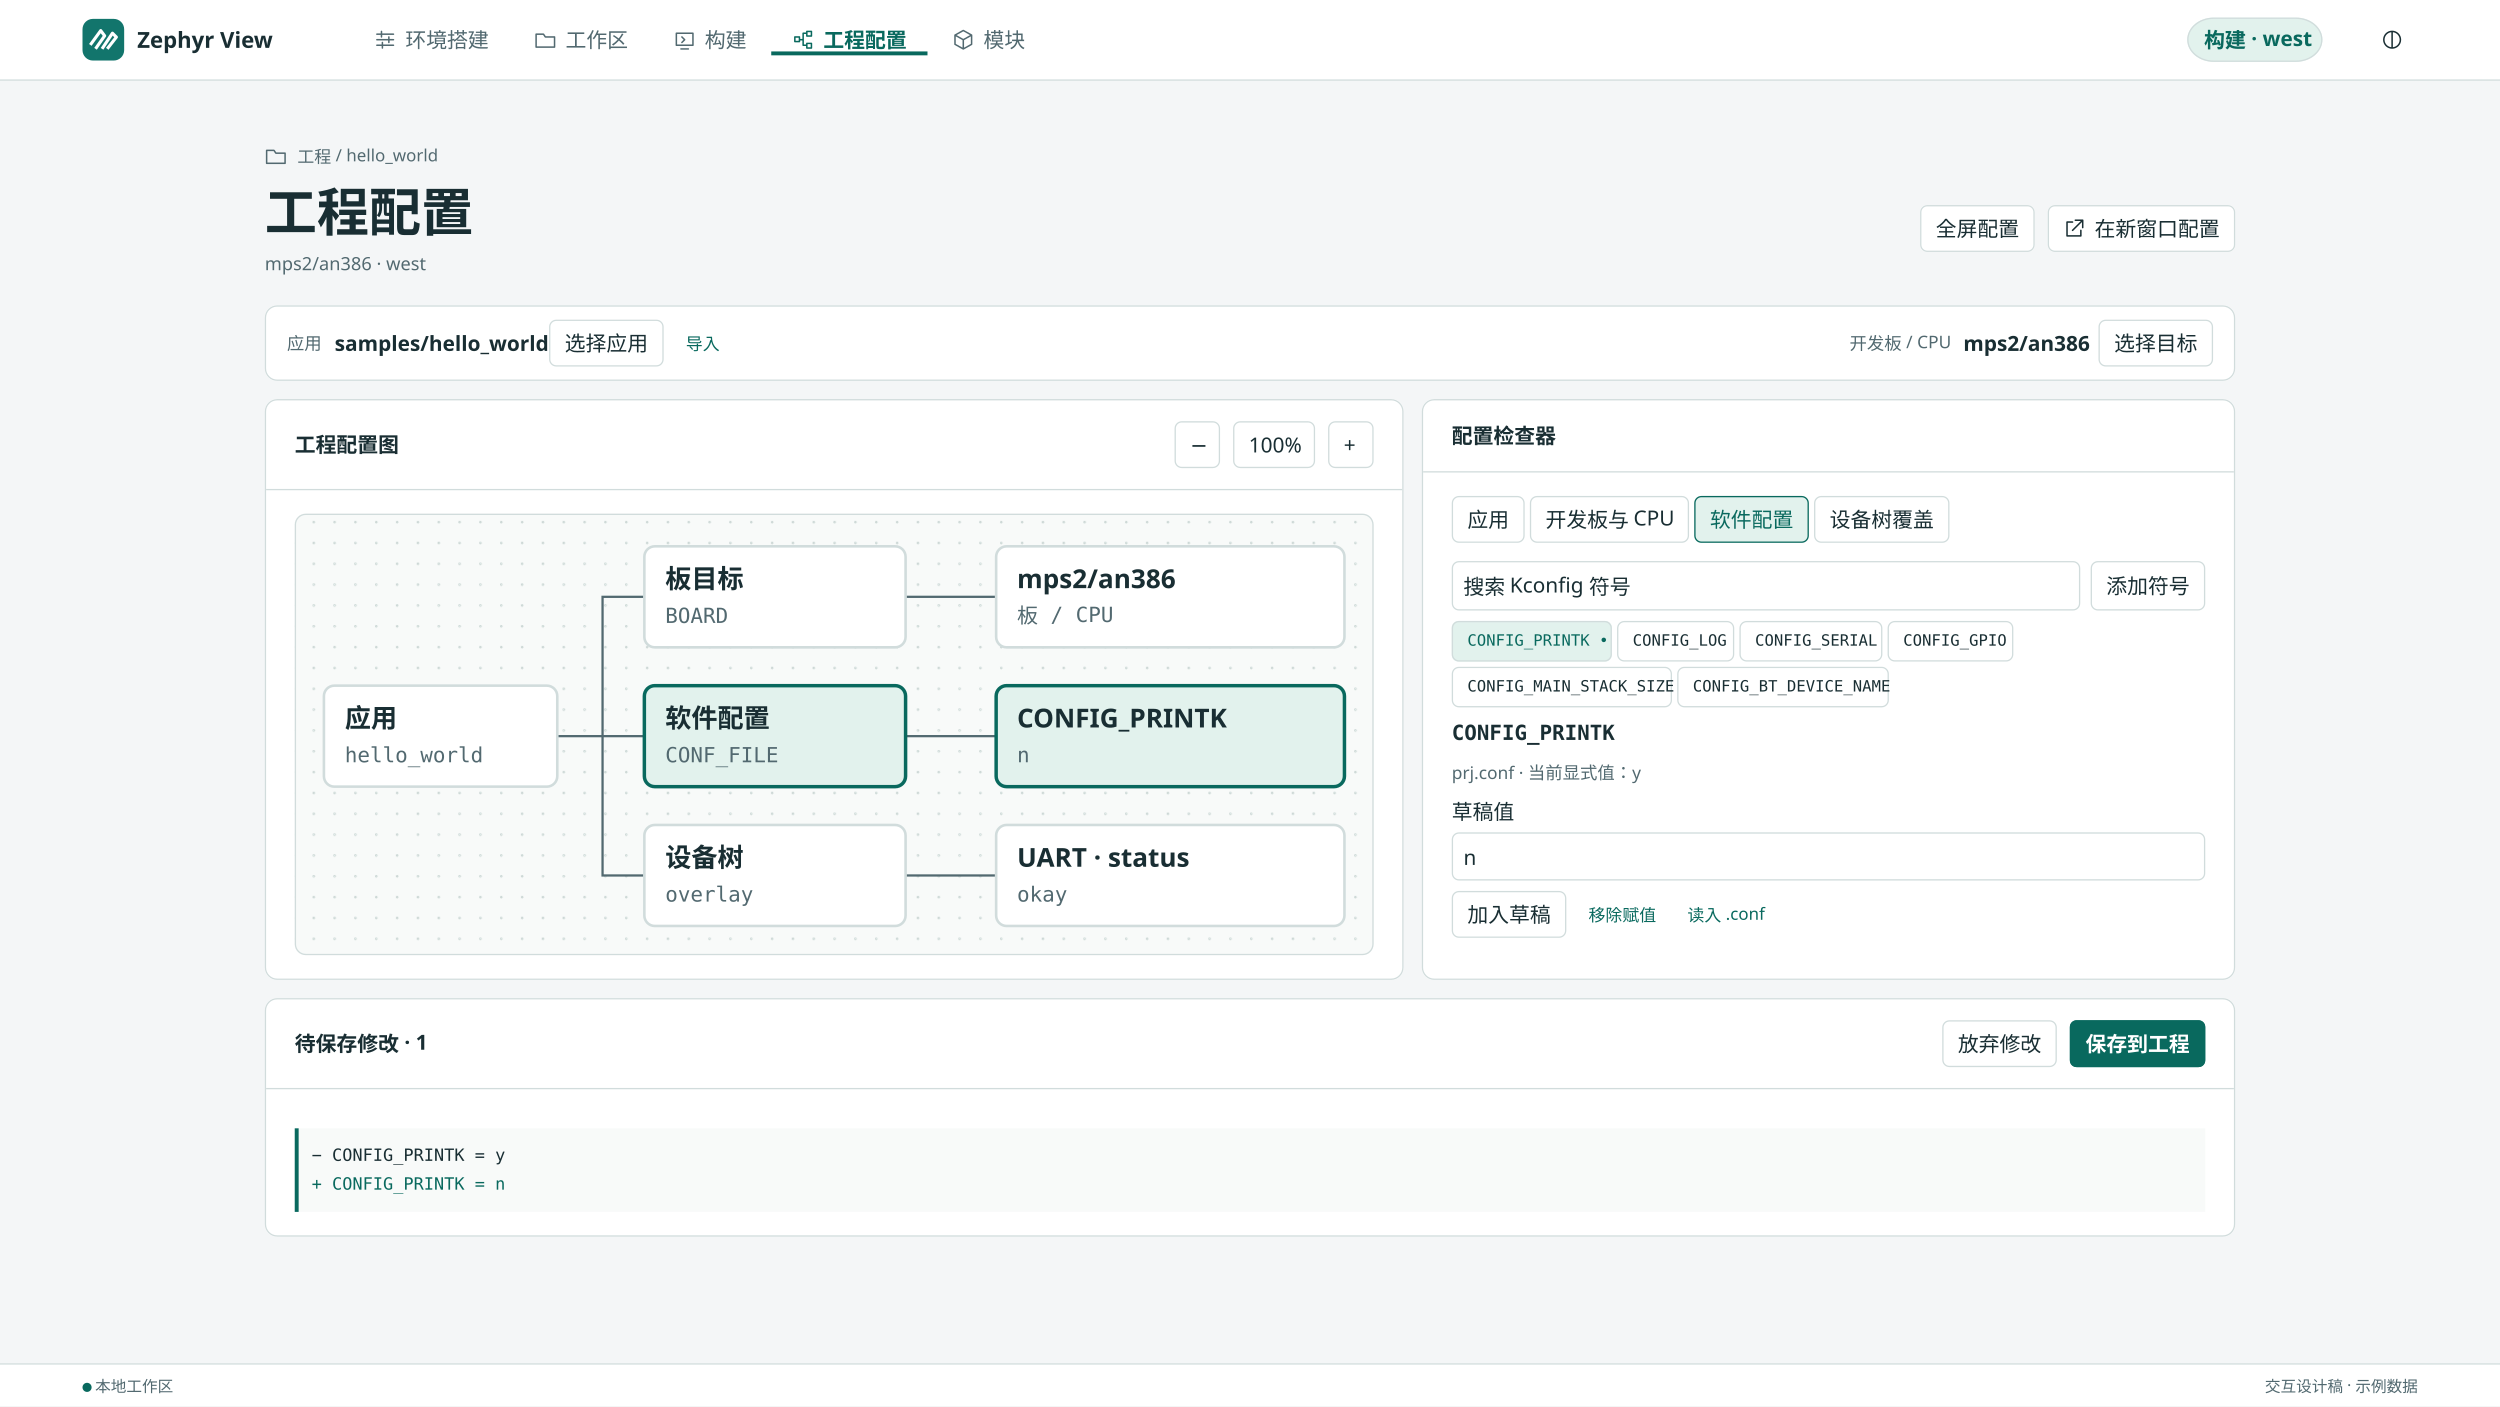
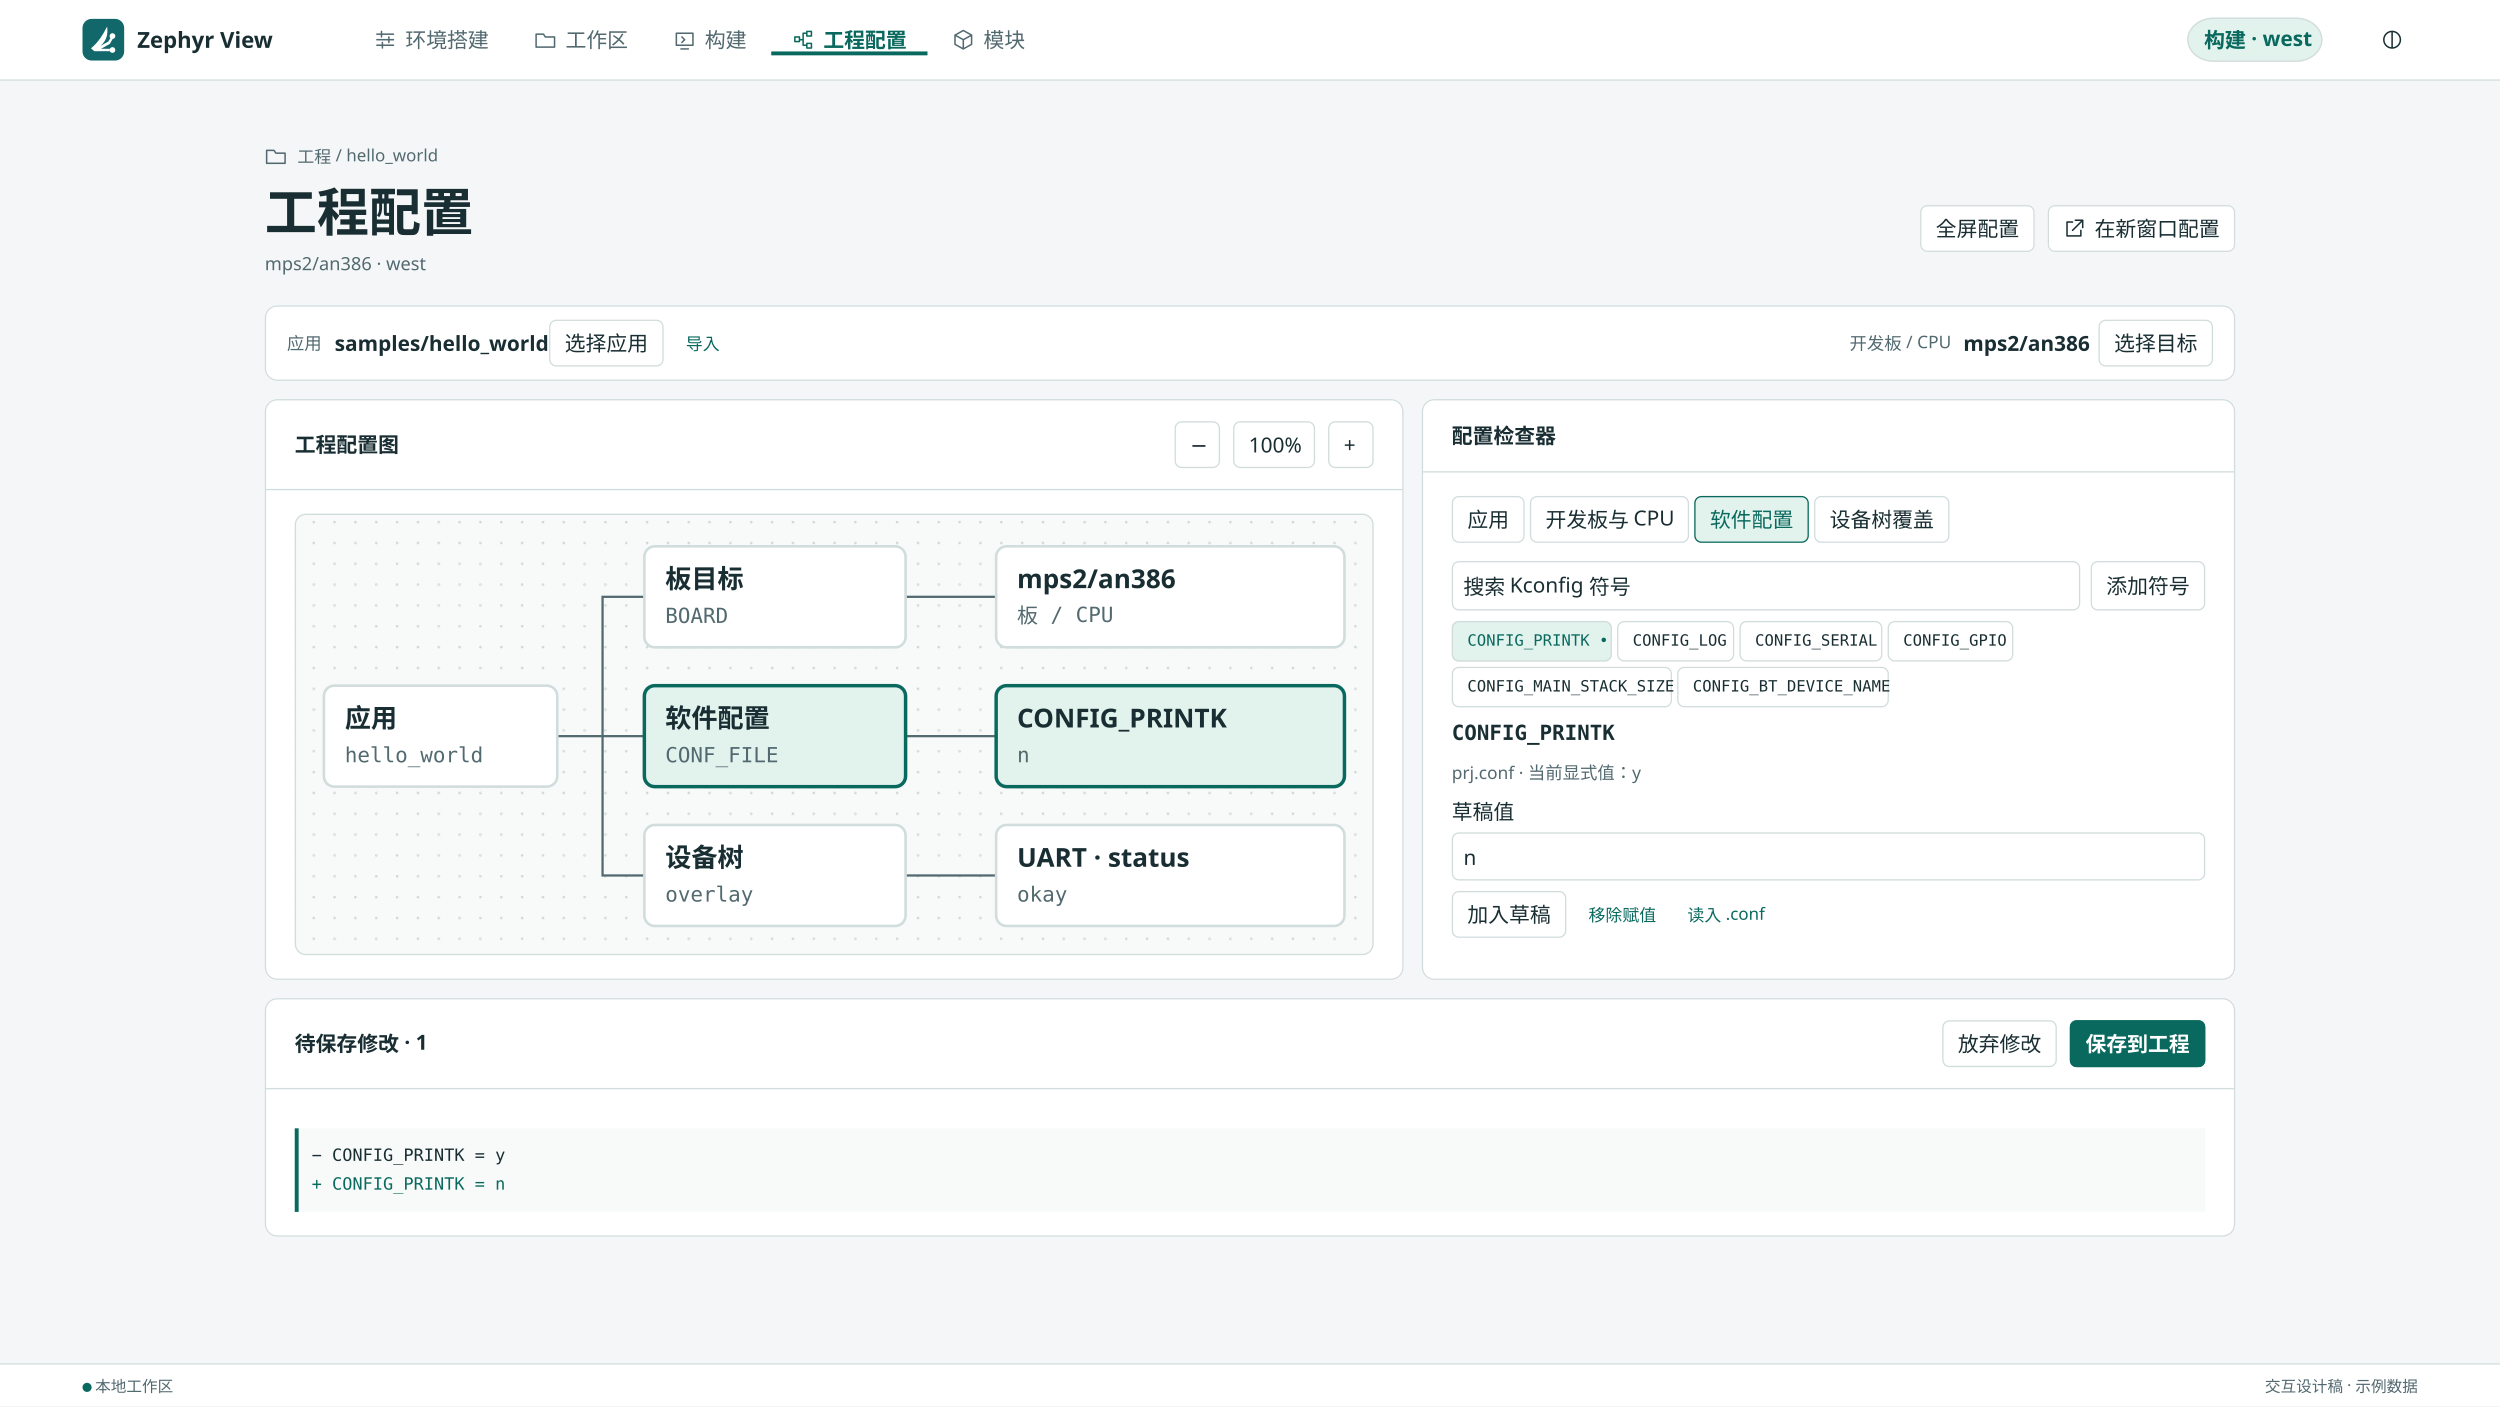
<svg xmlns="http://www.w3.org/2000/svg" width="1920" height="1080" viewBox="0 0 1920 1080">
  <defs>
    <pattern id="grid" width="16" height="16" patternUnits="userSpaceOnUse">
      <circle cx="1" cy="1" r="1" fill="#cdd8d6" />
    </pattern>
  </defs>
  <rect x="0" y="0" width="1920" height="1080" rx="0" fill="rgb(244, 246, 247)" />
  <rect x="0" y="0" width="1920" height="62" rx="0" fill="rgb(255, 255, 255)" />
  <rect x="0" y="61" width="1920" height="1" rx="0" fill="rgb(209, 220, 220)" />
  <svg width="32" height="32" viewBox="0 0 32 32" aria-hidden="true" fill="rgb(0, 0, 0)" stroke="none" stroke-width="1px" stroke-linecap="butt" stroke-linejoin="miter" font-size="17px" font-family="&quot;Segoe UI&quot;, &quot;Microsoft YaHei UI&quot;, sans-serif" font-weight="400" x="63.36" y="14.5">
-     <rect width="32" height="32" rx="8" fill="rgb(18, 117, 108)" stroke="none" stroke-width="1px" stroke-linecap="butt" stroke-linejoin="miter" font-size="17px" font-family="&quot;Segoe UI&quot;, &quot;Microsoft YaHei UI&quot;, sans-serif" font-weight="400" />
-     <path d="m6 20 8-11 3 4-7 10m5 0 8-12 3 3-7 9" fill="none" stroke="rgb(255, 255, 255)" stroke-width="2.4px" stroke-linejoin="round" stroke-linecap="butt" font-size="17px" font-family="&quot;Segoe UI&quot;, &quot;Microsoft YaHei UI&quot;, sans-serif" font-weight="400" />
+     <rect width="32" height="32" rx="7" fill="#11676a" />
+     <g fill="white" transform="translate(4 4)">
+       <path d="M2.5 18.6C8.3 14 11.9 7.7 14.9 1.9c.9 6.6-.8 11.2-5.1 14.8l5.9-3.2 2.3-3.6 1.4 1.1-2.4 4.2-6.8 3.8H17v1.8H5z" />
+       <circle cx="19" cy="9.2" r="2.2" />
+       <circle cx="19" cy="19.9" r="2.2" />
+     </g>
  </svg>
  <text x="105.36" y="36.75" fill="rgb(25, 46, 51)" font-family="&quot;Segoe UI&quot;, &quot;Microsoft YaHei UI&quot;, sans-serif" font-size="17" font-weight="700" xml:space="preserve">Zephyr View</text>
  <svg class="ico" viewBox="0 0 24 24" aria-hidden="true" fill="none" stroke="rgb(82, 105, 112)" stroke-width="1.65px" stroke-linecap="round" stroke-linejoin="round" font-size="16px" font-family="&quot;Segoe UI&quot;, &quot;Microsoft YaHei UI&quot;, sans-serif" font-weight="400" x="287.31" y="22" width="17" height="17">
    <path d="M3 6h18 M3 12h18 M3 18h18 M8 3v6 M16 9v6 M9 15v6" fill="none" stroke="rgb(82, 105, 112)" stroke-width="1.65px" stroke-linecap="round" stroke-linejoin="round" font-size="16px" font-family="&quot;Segoe UI&quot;, &quot;Microsoft YaHei UI&quot;, sans-serif" font-weight="400" />
  </svg>
  <text x="311.31" y="36.5" fill="rgb(82, 105, 112)" font-family="&quot;Segoe UI&quot;, &quot;Microsoft YaHei UI&quot;, sans-serif" font-size="16" font-weight="400" xml:space="preserve">环境搭建</text>
  <svg class="ico" viewBox="0 0 24 24" aria-hidden="true" fill="none" stroke="rgb(82, 105, 112)" stroke-width="1.65px" stroke-linecap="round" stroke-linejoin="round" font-size="16px" font-family="&quot;Segoe UI&quot;, &quot;Microsoft YaHei UI&quot;, sans-serif" font-weight="400" x="410.31" y="22" width="17" height="17">
    <path d="M2 6h8l2 3h10v11H2z" fill="none" stroke="rgb(82, 105, 112)" stroke-width="1.65px" stroke-linecap="round" stroke-linejoin="round" font-size="16px" font-family="&quot;Segoe UI&quot;, &quot;Microsoft YaHei UI&quot;, sans-serif" font-weight="400" />
  </svg>
  <text x="434.31" y="36.5" fill="rgb(82, 105, 112)" font-family="&quot;Segoe UI&quot;, &quot;Microsoft YaHei UI&quot;, sans-serif" font-size="16" font-weight="400" xml:space="preserve">工作区</text>
  <svg class="ico" viewBox="0 0 24 24" aria-hidden="true" fill="none" stroke="rgb(82, 105, 112)" stroke-width="1.65px" stroke-linecap="round" stroke-linejoin="round" font-size="16px" font-family="&quot;Segoe UI&quot;, &quot;Microsoft YaHei UI&quot;, sans-serif" font-weight="400" x="517.31" y="22" width="17" height="17">
    <path d="M3 5h18v13H3z M8 22h8 M9 9l3 3-3 3" fill="none" stroke="rgb(82, 105, 112)" stroke-width="1.65px" stroke-linecap="round" stroke-linejoin="round" font-size="16px" font-family="&quot;Segoe UI&quot;, &quot;Microsoft YaHei UI&quot;, sans-serif" font-weight="400" />
  </svg>
  <text x="541.31" y="36.5" fill="rgb(82, 105, 112)" font-family="&quot;Segoe UI&quot;, &quot;Microsoft YaHei UI&quot;, sans-serif" font-size="16" font-weight="400" xml:space="preserve">构建</text>
  <rect x="592.31" y="39.5" width="120" height="3" rx="0" fill="rgb(9, 105, 94)" />
  <svg class="ico" viewBox="0 0 24 24" aria-hidden="true" fill="none" stroke="rgb(9, 105, 94)" stroke-width="1.65px" stroke-linecap="round" stroke-linejoin="round" font-size="16px" font-family="&quot;Segoe UI&quot;, &quot;Microsoft YaHei UI&quot;, sans-serif" font-weight="650" x="608.31" y="22" width="17" height="17">
    <path d="M3 9h5v5H3z M16 3h5v5h-5z M16 16h5v5h-5z M8 12h4V5h4 M12 12v6h4" fill="none" stroke="rgb(9, 105, 94)" stroke-width="1.65px" stroke-linecap="round" stroke-linejoin="round" font-size="16px" font-family="&quot;Segoe UI&quot;, &quot;Microsoft YaHei UI&quot;, sans-serif" font-weight="650" />
  </svg>
  <text x="632.31" y="36.5" fill="rgb(9, 105, 94)" font-family="&quot;Segoe UI&quot;, &quot;Microsoft YaHei UI&quot;, sans-serif" font-size="16" font-weight="650" xml:space="preserve">工程配置</text>
  <svg class="ico" viewBox="0 0 24 24" aria-hidden="true" fill="none" stroke="rgb(82, 105, 112)" stroke-width="1.65px" stroke-linecap="round" stroke-linejoin="round" font-size="16px" font-family="&quot;Segoe UI&quot;, &quot;Microsoft YaHei UI&quot;, sans-serif" font-weight="400" x="731.31" y="22" width="17" height="17">
    <path d="m12 2 9 5v10l-9 5-9-5V7z M3 7l9 5 9-5 M12 12v10" fill="none" stroke="rgb(82, 105, 112)" stroke-width="1.65px" stroke-linecap="round" stroke-linejoin="round" font-size="16px" font-family="&quot;Segoe UI&quot;, &quot;Microsoft YaHei UI&quot;, sans-serif" font-weight="400" />
  </svg>
  <text x="755.31" y="36.5" fill="rgb(82, 105, 112)" font-family="&quot;Segoe UI&quot;, &quot;Microsoft YaHei UI&quot;, sans-serif" font-size="16" font-weight="400" xml:space="preserve">模块</text>
  <rect x="1679.78" y="13.5" width="103.86" height="34" rx="20" fill="rgb(226, 242, 237)" />
  <rect x="1680.28" y="14" width="102.86" height="33" rx="20" fill="none" stroke="rgb(209, 220, 220)" />
  <text x="1692.78" y="36.5" fill="rgb(9, 105, 94)" font-family="&quot;Segoe UI&quot;, &quot;Microsoft YaHei UI&quot;, sans-serif" font-size="16" font-weight="600" xml:space="preserve">构建 · west</text>
  <rect x="1817.64" y="17" width="39" height="27" rx="5" fill="rgb(255, 255, 255)" />
  <svg class="ico" viewBox="0 0 24 24" aria-hidden="true" fill="none" stroke="rgb(25, 46, 51)" stroke-width="1.65px" stroke-linecap="round" stroke-linejoin="round" font-size="16px" font-family="&quot;Segoe UI&quot;, &quot;Microsoft YaHei UI&quot;, sans-serif" font-weight="400" x="1828.64" y="22" width="17" height="17">
    <path d="M12 3a9 9 0 100 18 9 9 0 000-18z M12 3v18" fill="none" stroke="rgb(25, 46, 51)" stroke-width="1.65px" stroke-linecap="round" stroke-linejoin="round" font-size="16px" font-family="&quot;Segoe UI&quot;, &quot;Microsoft YaHei UI&quot;, sans-serif" font-weight="400" />
  </svg>
  <svg class="ico" viewBox="0 0 24 24" aria-hidden="true" fill="none" stroke="rgb(82, 105, 112)" stroke-width="1.65px" stroke-linecap="round" stroke-linejoin="round" font-size="13px" font-family="&quot;Segoe UI&quot;, &quot;Microsoft YaHei UI&quot;, sans-serif" font-weight="400" x="203.36" y="111.25" width="17" height="17">
    <path d="M2 6h8l2 3h10v11H2z" fill="none" stroke="rgb(82, 105, 112)" stroke-width="1.65px" stroke-linecap="round" stroke-linejoin="round" font-size="13px" font-family="&quot;Segoe UI&quot;, &quot;Microsoft YaHei UI&quot;, sans-serif" font-weight="400" />
  </svg>
  <text x="228.36" y="125" fill="rgb(82, 105, 112)" font-family="&quot;Segoe UI&quot;, &quot;Microsoft YaHei UI&quot;, sans-serif" font-size="13" font-weight="400" xml:space="preserve">工程 / hello_world</text>
  <text x="203.36" y="177.5" fill="rgb(25, 46, 51)" font-family="&quot;Segoe UI&quot;, &quot;Microsoft YaHei UI&quot;, sans-serif" font-size="40" font-weight="700" xml:space="preserve">工程配置</text>
  <text x="203.36" y="207.5" fill="rgb(82, 105, 112)" font-family="&quot;Segoe UI&quot;, &quot;Microsoft YaHei UI&quot;, sans-serif" font-size="14" font-weight="400" xml:space="preserve">mps2/an386 · west</text>
  <rect x="1474.64" y="157.5" width="88" height="36" rx="5" fill="rgb(255, 255, 255)" />
  <rect x="1475.14" y="158" width="87" height="35" rx="5" fill="none" stroke="rgb(209, 220, 220)" />
  <text x="1486.64" y="181.5" fill="rgb(25, 46, 51)" font-family="&quot;Segoe UI&quot;, &quot;Microsoft YaHei UI&quot;, sans-serif" font-size="16" font-weight="400" xml:space="preserve">全屏配置</text>
  <rect x="1572.64" y="157.5" width="144" height="36" rx="5" fill="rgb(255, 255, 255)" />
  <rect x="1573.14" y="158" width="143" height="35" rx="5" fill="none" stroke="rgb(209, 220, 220)" />
  <svg class="ico" viewBox="0 0 24 24" aria-hidden="true" fill="none" stroke="rgb(25, 46, 51)" stroke-width="1.65px" stroke-linecap="round" stroke-linejoin="round" font-size="16px" font-family="&quot;Segoe UI&quot;, &quot;Microsoft YaHei UI&quot;, sans-serif" font-weight="400" x="1584.64" y="167" width="17" height="17">
    <path d="M13 3h8v8 M21 3l-11 11 M10 5H4v15h15v-6" fill="none" stroke="rgb(25, 46, 51)" stroke-width="1.65px" stroke-linecap="round" stroke-linejoin="round" font-size="16px" font-family="&quot;Segoe UI&quot;, &quot;Microsoft YaHei UI&quot;, sans-serif" font-weight="400" />
  </svg>
  <text x="1608.64" y="181.5" fill="rgb(25, 46, 51)" font-family="&quot;Segoe UI&quot;, &quot;Microsoft YaHei UI&quot;, sans-serif" font-size="16" font-weight="400" xml:space="preserve">在新窗口配置</text>
  <rect x="203.36" y="234.5" width="1513.28" height="58" rx="9" fill="rgb(255, 255, 255)" />
  <rect x="203.86" y="235" width="1512.28" height="57" rx="9" fill="none" stroke="rgb(209, 220, 220)" />
  <text x="220.36" y="268.5" fill="rgb(82, 105, 112)" font-family="&quot;Segoe UI&quot;, &quot;Microsoft YaHei UI&quot;, sans-serif" font-size="13.333" font-weight="400" xml:space="preserve">应用</text>
  <text x="257.03" y="269.5" fill="rgb(25, 46, 51)" font-family="&quot;Segoe UI&quot;, &quot;Microsoft YaHei UI&quot;, sans-serif" font-size="16" font-weight="700" xml:space="preserve">samples/hello_world</text>
  <rect x="421.69" y="245.5" width="88" height="36" rx="5" fill="rgb(255, 255, 255)" />
  <rect x="422.19" y="246" width="87" height="35" rx="5" fill="none" stroke="rgb(209, 220, 220)" />
  <text x="433.69" y="269.5" fill="rgb(25, 46, 51)" font-family="&quot;Segoe UI&quot;, &quot;Microsoft YaHei UI&quot;, sans-serif" font-size="16" font-weight="400" xml:space="preserve">选择应用</text>
  <rect x="519.69" y="248.75" width="40" height="1" rx="0" fill="rgba(0, 0, 0, 0)" />
  <rect x="519.69" y="277.25" width="40" height="1" rx="0" fill="rgba(0, 0, 0, 0)" />
  <rect x="519.69" y="248.75" width="1" height="29.5" rx="0" fill="rgba(0, 0, 0, 0)" />
  <text x="526.69" y="268.75" fill="rgb(9, 105, 94)" font-family="&quot;Segoe UI&quot;, &quot;Microsoft YaHei UI&quot;, sans-serif" font-size="13" font-weight="400" xml:space="preserve">导入</text>
  <text x="1420.45" y="268.5" fill="rgb(82, 105, 112)" font-family="&quot;Segoe UI&quot;, &quot;Microsoft YaHei UI&quot;, sans-serif" font-size="13.333" font-weight="400" xml:space="preserve">开发板 / CPU</text>
  <text x="1507.83" y="269.5" fill="rgb(25, 46, 51)" font-family="&quot;Segoe UI&quot;, &quot;Microsoft YaHei UI&quot;, sans-serif" font-size="16" font-weight="700" xml:space="preserve">mps2/an386</text>
  <rect x="1611.64" y="245.5" width="88" height="36" rx="5" fill="rgb(255, 255, 255)" />
  <rect x="1612.14" y="246" width="87" height="35" rx="5" fill="none" stroke="rgb(209, 220, 220)" />
  <text x="1623.64" y="269.5" fill="rgb(25, 46, 51)" font-family="&quot;Segoe UI&quot;, &quot;Microsoft YaHei UI&quot;, sans-serif" font-size="16" font-weight="400" xml:space="preserve">选择目标</text>
  <rect x="203.36" y="306.5" width="874.58" height="446.05" rx="9" fill="rgb(255, 255, 255)" />
  <rect x="203.86" y="307" width="873.58" height="445.05" rx="9" fill="none" stroke="rgb(209, 220, 220)" />
  <rect x="204.36" y="375.5" width="872.58" height="1" rx="0" fill="rgb(209, 220, 220)" />
  <text x="226.36" y="347.3" fill="rgb(25, 46, 51)" font-family="&quot;Segoe UI&quot;, &quot;Microsoft YaHei UI&quot;, sans-serif" font-size="16" font-weight="700" xml:space="preserve">工程配置图</text>
  <rect x="902.06" y="323.5" width="34.95" height="36" rx="5" fill="rgb(255, 255, 255)" />
  <rect x="902.56" y="324" width="33.95" height="35" rx="5" fill="none" stroke="rgb(209, 220, 220)" />
  <text x="914.06" y="347.5" fill="rgb(25, 46, 51)" font-family="&quot;Segoe UI&quot;, &quot;Microsoft YaHei UI&quot;, sans-serif" font-size="16" font-weight="400" xml:space="preserve">−</text>
  <rect x="947.02" y="323.5" width="62.97" height="36" rx="5" fill="rgb(255, 255, 255)" />
  <rect x="947.52" y="324" width="61.97" height="35" rx="5" fill="none" stroke="rgb(209, 220, 220)" />
  <text x="959.02" y="347.5" fill="rgb(25, 46, 51)" font-family="&quot;Segoe UI&quot;, &quot;Microsoft YaHei UI&quot;, sans-serif" font-size="16" font-weight="400" xml:space="preserve">100%</text>
  <rect x="1019.98" y="323.5" width="34.95" height="36" rx="5" fill="rgb(255, 255, 255)" />
  <rect x="1020.48" y="324" width="33.95" height="35" rx="5" fill="none" stroke="rgb(209, 220, 220)" />
  <text x="1031.98" y="347.5" fill="rgb(25, 46, 51)" font-family="&quot;Segoe UI&quot;, &quot;Microsoft YaHei UI&quot;, sans-serif" font-size="16" font-weight="400" xml:space="preserve">+</text>
  <rect x="226.36" y="394.5" width="828.58" height="339.05" rx="8" fill="rgb(248, 250, 249)" />
  <rect x="226.36" y="394.5" width="828.58" height="339.05" rx="8" fill="url(#grid)" />
  <rect x="226.86" y="395" width="827.58" height="338.05" rx="8" fill="none" stroke="rgb(209, 220, 220)" />
  <svg id="map" viewBox="0 0 618 252" role="group" aria-label="应用配置图" fill="rgb(0, 0, 0)" stroke="none" stroke-width="1px" stroke-linecap="butt" stroke-linejoin="miter" font-size="16px" font-family="&quot;Segoe UI&quot;, &quot;Microsoft YaHei UI&quot;, sans-serif" font-weight="400" x="227.36" y="395.5" width="826.58" height="337.05">
    <path d="M150 127H176V47H200 M176 127H200 M176 127V207H200 M350 47h52 M350 127h52 M350 207h52" fill="none" stroke="rgb(82, 105, 112)" stroke-width="1.3px" stroke-linecap="butt" stroke-linejoin="miter" font-size="16px" font-family="&quot;Segoe UI&quot;, &quot;Microsoft YaHei UI&quot;, sans-serif" font-weight="400" />
    <g role="button" tabindex="0" aria-pressed="false" data-node="app" aria-label="应用" fill="rgb(0, 0, 0)" stroke="none" stroke-width="1px" stroke-linecap="butt" stroke-linejoin="miter" font-size="16px" font-family="&quot;Segoe UI&quot;, &quot;Microsoft YaHei UI&quot;, sans-serif" font-weight="400">
      <rect x="16" y="98" width="134" height="58" rx="6" fill="rgb(255, 255, 255)" stroke="rgb(209, 220, 220)" stroke-width="1.5px" stroke-linecap="butt" stroke-linejoin="miter" font-size="16px" font-family="&quot;Segoe UI&quot;, &quot;Microsoft YaHei UI&quot;, sans-serif" font-weight="400" />
      <text x="28" y="122" fill="rgb(25, 46, 51)" stroke="none" stroke-width="1px" stroke-linecap="butt" stroke-linejoin="miter" font-size="15px" font-family="&quot;Segoe UI&quot;, &quot;Microsoft YaHei UI&quot;, sans-serif" font-weight="600">应用</text>
      <text class="minor" x="28" y="142" fill="rgb(82, 105, 112)" stroke="none" stroke-width="1px" stroke-linecap="butt" stroke-linejoin="miter" font-size="12px" font-family="Consolas, monospace" font-weight="400">hello_world</text>
    </g>
    <g role="button" tabindex="0" aria-pressed="false" data-node="board" aria-label="板目标" fill="rgb(0, 0, 0)" stroke="none" stroke-width="1px" stroke-linecap="butt" stroke-linejoin="miter" font-size="16px" font-family="&quot;Segoe UI&quot;, &quot;Microsoft YaHei UI&quot;, sans-serif" font-weight="400">
      <rect x="200" y="18" width="150" height="58" rx="6" fill="rgb(255, 255, 255)" stroke="rgb(209, 220, 220)" stroke-width="1.5px" stroke-linecap="butt" stroke-linejoin="miter" font-size="16px" font-family="&quot;Segoe UI&quot;, &quot;Microsoft YaHei UI&quot;, sans-serif" font-weight="400" />
      <text x="212" y="42" fill="rgb(25, 46, 51)" stroke="none" stroke-width="1px" stroke-linecap="butt" stroke-linejoin="miter" font-size="15px" font-family="&quot;Segoe UI&quot;, &quot;Microsoft YaHei UI&quot;, sans-serif" font-weight="600">板目标</text>
      <text class="minor" x="212" y="62" fill="rgb(82, 105, 112)" stroke="none" stroke-width="1px" stroke-linecap="butt" stroke-linejoin="miter" font-size="12px" font-family="Consolas, monospace" font-weight="400">BOARD</text>
    </g>
    <g role="button" tabindex="0" aria-pressed="true" data-node="kconfig" aria-label="软件配置" fill="rgb(0, 0, 0)" stroke="none" stroke-width="1px" stroke-linecap="butt" stroke-linejoin="miter" font-size="16px" font-family="&quot;Segoe UI&quot;, &quot;Microsoft YaHei UI&quot;, sans-serif" font-weight="400">
      <rect x="200" y="98" width="150" height="58" rx="6" fill="rgb(226, 242, 237)" stroke="rgb(9, 105, 94)" stroke-width="2px" stroke-linecap="butt" stroke-linejoin="miter" font-size="16px" font-family="&quot;Segoe UI&quot;, &quot;Microsoft YaHei UI&quot;, sans-serif" font-weight="400" />
      <text x="212" y="122" fill="rgb(25, 46, 51)" stroke="none" stroke-width="1px" stroke-linecap="butt" stroke-linejoin="miter" font-size="15px" font-family="&quot;Segoe UI&quot;, &quot;Microsoft YaHei UI&quot;, sans-serif" font-weight="600">软件配置</text>
      <text class="minor" x="212" y="142" fill="rgb(82, 105, 112)" stroke="none" stroke-width="1px" stroke-linecap="butt" stroke-linejoin="miter" font-size="12px" font-family="Consolas, monospace" font-weight="400">CONF_FILE</text>
    </g>
    <g role="button" tabindex="0" aria-pressed="false" data-node="device" aria-label="设备树" fill="rgb(0, 0, 0)" stroke="none" stroke-width="1px" stroke-linecap="butt" stroke-linejoin="miter" font-size="16px" font-family="&quot;Segoe UI&quot;, &quot;Microsoft YaHei UI&quot;, sans-serif" font-weight="400">
      <rect x="200" y="178" width="150" height="58" rx="6" fill="rgb(255, 255, 255)" stroke="rgb(209, 220, 220)" stroke-width="1.5px" stroke-linecap="butt" stroke-linejoin="miter" font-size="16px" font-family="&quot;Segoe UI&quot;, &quot;Microsoft YaHei UI&quot;, sans-serif" font-weight="400" />
      <text x="212" y="202" fill="rgb(25, 46, 51)" stroke="none" stroke-width="1px" stroke-linecap="butt" stroke-linejoin="miter" font-size="15px" font-family="&quot;Segoe UI&quot;, &quot;Microsoft YaHei UI&quot;, sans-serif" font-weight="600">设备树</text>
      <text class="minor" x="212" y="222" fill="rgb(82, 105, 112)" stroke="none" stroke-width="1px" stroke-linecap="butt" stroke-linejoin="miter" font-size="12px" font-family="Consolas, monospace" font-weight="400">overlay</text>
    </g>
    <g role="button" tabindex="0" aria-pressed="false" data-node="board" aria-label="mps2/an386" fill="rgb(0, 0, 0)" stroke="none" stroke-width="1px" stroke-linecap="butt" stroke-linejoin="miter" font-size="16px" font-family="&quot;Segoe UI&quot;, &quot;Microsoft YaHei UI&quot;, sans-serif" font-weight="400">
      <rect x="402" y="18" width="200" height="58" rx="6" fill="rgb(255, 255, 255)" stroke="rgb(209, 220, 220)" stroke-width="1.5px" stroke-linecap="butt" stroke-linejoin="miter" font-size="16px" font-family="&quot;Segoe UI&quot;, &quot;Microsoft YaHei UI&quot;, sans-serif" font-weight="400" />
      <text x="414" y="42" fill="rgb(25, 46, 51)" stroke="none" stroke-width="1px" stroke-linecap="butt" stroke-linejoin="miter" font-size="15px" font-family="&quot;Segoe UI&quot;, &quot;Microsoft YaHei UI&quot;, sans-serif" font-weight="600">mps2/an386</text>
      <text class="minor" x="414" y="62" fill="rgb(82, 105, 112)" stroke="none" stroke-width="1px" stroke-linecap="butt" stroke-linejoin="miter" font-size="12px" font-family="Consolas, monospace" font-weight="400">板 / CPU</text>
    </g>
    <g role="button" tabindex="0" aria-pressed="true" data-node="kconfig" aria-label="CONFIG_PRINTK" fill="rgb(0, 0, 0)" stroke="none" stroke-width="1px" stroke-linecap="butt" stroke-linejoin="miter" font-size="16px" font-family="&quot;Segoe UI&quot;, &quot;Microsoft YaHei UI&quot;, sans-serif" font-weight="400">
      <rect x="402" y="98" width="200" height="58" rx="6" fill="rgb(226, 242, 237)" stroke="rgb(9, 105, 94)" stroke-width="2px" stroke-linecap="butt" stroke-linejoin="miter" font-size="16px" font-family="&quot;Segoe UI&quot;, &quot;Microsoft YaHei UI&quot;, sans-serif" font-weight="400" />
      <text x="414" y="122" fill="rgb(25, 46, 51)" stroke="none" stroke-width="1px" stroke-linecap="butt" stroke-linejoin="miter" font-size="15px" font-family="&quot;Segoe UI&quot;, &quot;Microsoft YaHei UI&quot;, sans-serif" font-weight="600">CONFIG_PRINTK</text>
      <text class="minor" x="414" y="142" fill="rgb(82, 105, 112)" stroke="none" stroke-width="1px" stroke-linecap="butt" stroke-linejoin="miter" font-size="12px" font-family="Consolas, monospace" font-weight="400">n</text>
    </g>
    <g role="button" tabindex="0" aria-pressed="false" data-node="device" aria-label="UART · status" fill="rgb(0, 0, 0)" stroke="none" stroke-width="1px" stroke-linecap="butt" stroke-linejoin="miter" font-size="16px" font-family="&quot;Segoe UI&quot;, &quot;Microsoft YaHei UI&quot;, sans-serif" font-weight="400">
      <rect x="402" y="178" width="200" height="58" rx="6" fill="rgb(255, 255, 255)" stroke="rgb(209, 220, 220)" stroke-width="1.5px" stroke-linecap="butt" stroke-linejoin="miter" font-size="16px" font-family="&quot;Segoe UI&quot;, &quot;Microsoft YaHei UI&quot;, sans-serif" font-weight="400" />
      <text x="414" y="202" fill="rgb(25, 46, 51)" stroke="none" stroke-width="1px" stroke-linecap="butt" stroke-linejoin="miter" font-size="15px" font-family="&quot;Segoe UI&quot;, &quot;Microsoft YaHei UI&quot;, sans-serif" font-weight="600">UART · status</text>
      <text class="minor" x="414" y="222" fill="rgb(82, 105, 112)" stroke="none" stroke-width="1px" stroke-linecap="butt" stroke-linejoin="miter" font-size="12px" font-family="Consolas, monospace" font-weight="400">okay</text>
    </g>
  </svg>
  <rect x="1091.94" y="306.5" width="624.69" height="446.05" rx="9" fill="rgb(255, 255, 255)" />
  <rect x="1092.44" y="307" width="623.69" height="445.05" rx="9" fill="none" stroke="rgb(209, 220, 220)" />
  <rect x="1092.94" y="361.89" width="622.69" height="1" rx="0" fill="rgb(209, 220, 220)" />
  <text x="1114.94" y="340.5" fill="rgb(25, 46, 51)" font-family="&quot;Segoe UI&quot;, &quot;Microsoft YaHei UI&quot;, sans-serif" font-size="16" font-weight="700" xml:space="preserve">配置检查器</text>
  <rect x="1114.94" y="380.89" width="56" height="36" rx="5" fill="rgb(255, 255, 255)" />
  <rect x="1115.44" y="381.39" width="55" height="35" rx="5" fill="none" stroke="rgb(209, 220, 220)" />
  <text x="1126.94" y="404.89" fill="rgb(25, 46, 51)" font-family="&quot;Segoe UI&quot;, &quot;Microsoft YaHei UI&quot;, sans-serif" font-size="16" font-weight="400" xml:space="preserve">应用</text>
  <rect x="1174.94" y="380.89" width="122.25" height="36" rx="5" fill="rgb(255, 255, 255)" />
  <rect x="1175.44" y="381.39" width="121.25" height="35" rx="5" fill="none" stroke="rgb(209, 220, 220)" />
  <text x="1186.94" y="404.89" fill="rgb(25, 46, 51)" font-family="&quot;Segoe UI&quot;, &quot;Microsoft YaHei UI&quot;, sans-serif" font-size="16" font-weight="400" xml:space="preserve">开发板与 CPU</text>
  <rect x="1301.19" y="380.89" width="88" height="36" rx="5" fill="rgb(226, 242, 237)" />
  <rect x="1301.69" y="381.39" width="87" height="35" rx="5" fill="none" stroke="rgb(9, 105, 94)" />
  <text x="1313.19" y="404.89" fill="rgb(9, 105, 94)" font-family="&quot;Segoe UI&quot;, &quot;Microsoft YaHei UI&quot;, sans-serif" font-size="16" font-weight="400" xml:space="preserve">软件配置</text>
  <rect x="1393.19" y="380.89" width="104" height="36" rx="5" fill="rgb(255, 255, 255)" />
  <rect x="1393.69" y="381.39" width="103" height="35" rx="5" fill="none" stroke="rgb(209, 220, 220)" />
  <text x="1405.19" y="404.89" fill="rgb(25, 46, 51)" font-family="&quot;Segoe UI&quot;, &quot;Microsoft YaHei UI&quot;, sans-serif" font-size="16" font-weight="400" xml:space="preserve">设备树覆盖</text>
  <rect x="1114.94" y="430.89" width="482.69" height="38" rx="5" fill="rgb(255, 255, 255)" />
  <rect x="1115.44" y="431.39" width="481.69" height="37" rx="5" fill="none" stroke="rgb(209, 220, 220)" />
  <text x="1123.94" y="456.39" fill="rgb(25, 46, 51)" font-family="&quot;Segoe UI&quot;, &quot;Microsoft YaHei UI&quot;, sans-serif" font-size="16" font-weight="400" xml:space="preserve">搜索 Kconfig 符号</text>
  <rect x="1605.63" y="430.89" width="88" height="38" rx="5" fill="rgb(255, 255, 255)" />
  <rect x="1606.13" y="431.39" width="87" height="37" rx="5" fill="none" stroke="rgb(209, 220, 220)" />
  <text x="1617.63" y="455.89" fill="rgb(25, 46, 51)" font-family="&quot;Segoe UI&quot;, &quot;Microsoft YaHei UI&quot;, sans-serif" font-size="16" font-weight="400" xml:space="preserve">添加符号</text>
  <rect x="1114.94" y="476.89" width="122.97" height="31.19" rx="5" fill="rgb(226, 242, 237)" />
  <rect x="1115.44" y="477.39" width="121.97" height="30.19" rx="5" fill="none" stroke="rgb(209, 220, 220)" />
  <text x="1126.94" y="495.89" fill="rgb(9, 105, 94)" font-family="Consolas, monospace" font-size="12" font-weight="400" xml:space="preserve">CONFIG_PRINTK •</text>
  <rect x="1241.91" y="476.89" width="89.98" height="31.19" rx="5" fill="rgb(255, 255, 255)" />
  <rect x="1242.41" y="477.39" width="88.98" height="30.19" rx="5" fill="none" stroke="rgb(209, 220, 220)" />
  <text x="1253.91" y="495.89" fill="rgb(25, 46, 51)" font-family="Consolas, monospace" font-size="12" font-weight="400" xml:space="preserve">CONFIG_LOG</text>
  <rect x="1335.89" y="476.89" width="109.78" height="31.19" rx="5" fill="rgb(255, 255, 255)" />
  <rect x="1336.39" y="477.39" width="108.78" height="30.19" rx="5" fill="none" stroke="rgb(209, 220, 220)" />
  <text x="1347.89" y="495.89" fill="rgb(25, 46, 51)" font-family="Consolas, monospace" font-size="12" font-weight="400" xml:space="preserve">CONFIG_SERIAL</text>
  <rect x="1449.67" y="476.89" width="96.58" height="31.19" rx="5" fill="rgb(255, 255, 255)" />
  <rect x="1450.17" y="477.39" width="95.58" height="30.19" rx="5" fill="none" stroke="rgb(209, 220, 220)" />
  <text x="1461.67" y="495.89" fill="rgb(25, 46, 51)" font-family="Consolas, monospace" font-size="12" font-weight="400" xml:space="preserve">CONFIG_GPIO</text>
  <rect x="1114.94" y="512.08" width="169.16" height="31.19" rx="5" fill="rgb(255, 255, 255)" />
  <rect x="1115.44" y="512.58" width="168.16" height="30.19" rx="5" fill="none" stroke="rgb(209, 220, 220)" />
  <text x="1126.94" y="531.08" fill="rgb(25, 46, 51)" font-family="Consolas, monospace" font-size="12" font-weight="400" xml:space="preserve">CONFIG_MAIN_STACK_SIZE</text>
  <rect x="1288.09" y="512.08" width="162.56" height="31.19" rx="5" fill="rgb(255, 255, 255)" />
  <rect x="1288.59" y="512.58" width="161.56" height="30.19" rx="5" fill="none" stroke="rgb(209, 220, 220)" />
  <text x="1300.09" y="531.08" fill="rgb(25, 46, 51)" font-family="Consolas, monospace" font-size="12" font-weight="400" xml:space="preserve">CONFIG_BT_DEVICE_NAME</text>
  <text x="1114.94" y="568.27" fill="rgb(25, 46, 51)" font-family="Consolas, &quot;Cascadia Mono&quot;, monospace" font-size="16" font-weight="700" xml:space="preserve">CONFIG_PRINTK</text>
  <text x="1114.94" y="598.27" fill="rgb(82, 105, 112)" font-family="&quot;Segoe UI&quot;, &quot;Microsoft YaHei UI&quot;, sans-serif" font-size="13.333" font-weight="400" xml:space="preserve">prj.conf · 当前显式值：y</text>
  <text x="1114.94" y="629.25" fill="rgb(25, 46, 51)" font-family="&quot;Segoe UI&quot;, &quot;Microsoft YaHei UI&quot;, sans-serif" font-size="16" font-weight="400" xml:space="preserve">草稿值</text>
  <rect x="1114.94" y="639.25" width="578.69" height="37" rx="5" fill="rgb(255, 255, 255)" />
  <rect x="1115.44" y="639.75" width="577.69" height="36" rx="5" fill="none" stroke="rgb(209, 220, 220)" />
  <text x="1123.94" y="664.25" fill="rgb(25, 46, 51)" font-family="&quot;Segoe UI&quot;, &quot;Microsoft YaHei UI&quot;, sans-serif" font-size="16" font-weight="400" xml:space="preserve">n</text>
  <rect x="1114.94" y="684.25" width="88" height="36" rx="5" fill="rgb(255, 255, 255)" />
  <rect x="1115.44" y="684.75" width="87" height="35" rx="5" fill="none" stroke="rgb(209, 220, 220)" />
  <text x="1126.94" y="708.25" fill="rgb(25, 46, 51)" font-family="&quot;Segoe UI&quot;, &quot;Microsoft YaHei UI&quot;, sans-serif" font-size="16" font-weight="400" xml:space="preserve">加入草稿</text>
  <rect x="1212.94" y="687.5" width="66" height="1" rx="0" fill="rgba(0, 0, 0, 0)" />
  <rect x="1212.94" y="716" width="66" height="1" rx="0" fill="rgba(0, 0, 0, 0)" />
  <rect x="1212.94" y="687.5" width="1" height="29.5" rx="0" fill="rgba(0, 0, 0, 0)" />
  <text x="1219.94" y="707.5" fill="rgb(9, 105, 94)" font-family="&quot;Segoe UI&quot;, &quot;Microsoft YaHei UI&quot;, sans-serif" font-size="13" font-weight="400" xml:space="preserve">移除赋值</text>
  <rect x="1288.94" y="687.5" width="71.44" height="1" rx="0" fill="rgba(0, 0, 0, 0)" />
  <rect x="1288.94" y="716" width="71.44" height="1" rx="0" fill="rgba(0, 0, 0, 0)" />
  <rect x="1288.94" y="687.5" width="1" height="29.5" rx="0" fill="rgba(0, 0, 0, 0)" />
  <text x="1295.94" y="707.5" fill="rgb(9, 105, 94)" font-family="&quot;Segoe UI&quot;, &quot;Microsoft YaHei UI&quot;, sans-serif" font-size="13" font-weight="400" xml:space="preserve">读入 .conf</text>
  <rect x="203.36" y="766.55" width="1513.28" height="183.19" rx="9" fill="rgb(255, 255, 255)" />
  <rect x="203.86" y="767.05" width="1512.28" height="182.19" rx="9" fill="none" stroke="rgb(209, 220, 220)" />
  <rect x="204.36" y="835.55" width="1511.28" height="1" rx="0" fill="rgb(209, 220, 220)" />
  <text x="226.36" y="807.34" fill="rgb(25, 46, 51)" font-family="&quot;Segoe UI&quot;, &quot;Microsoft YaHei UI&quot;, sans-serif" font-size="16" font-weight="700" xml:space="preserve">待保存修改 · 1</text>
  <rect x="1491.64" y="783.55" width="88" height="36" rx="5" fill="rgb(255, 255, 255)" />
  <rect x="1492.14" y="784.05" width="87" height="35" rx="5" fill="none" stroke="rgb(209, 220, 220)" />
  <text x="1503.64" y="807.55" fill="rgb(25, 46, 51)" font-family="&quot;Segoe UI&quot;, &quot;Microsoft YaHei UI&quot;, sans-serif" font-size="16" font-weight="400" xml:space="preserve">放弃修改</text>
  <rect x="1589.64" y="783.55" width="104" height="36" rx="5" fill="rgb(9, 105, 94)" />
  <rect x="1590.14" y="784.05" width="103" height="35" rx="5" fill="none" stroke="rgb(9, 105, 94)" />
  <text x="1601.64" y="807.55" fill="rgb(255, 255, 255)" font-family="&quot;Segoe UI&quot;, &quot;Microsoft YaHei UI&quot;, sans-serif" font-size="16" font-weight="600" xml:space="preserve">保存到工程</text>
  <rect x="226.36" y="866.55" width="1467.28" height="64.19" rx="0" fill="rgb(248, 250, 249)" />
  <rect x="226.36" y="866.55" width="3" height="64.19" rx="0" fill="rgb(9, 105, 94)" />
  <text x="239.36" y="891.55" fill="rgb(25, 46, 51)" font-family="Consolas, monospace" font-size="13" font-weight="400" xml:space="preserve">− CONFIG_PRINTK = y</text>
  <text x="239.36" y="913.64" fill="rgb(9, 105, 94)" font-family="Consolas, monospace" font-size="13" font-weight="400" xml:space="preserve">+ CONFIG_PRINTK = n</text>
  <rect x="0" y="1047" width="1920" height="33" rx="0" fill="rgb(255, 255, 255)" />
  <rect x="0" y="1047" width="1920" height="1" rx="0" fill="rgb(209, 220, 220)" />
  <rect x="63.36" y="1062" width="7" height="7" rx="50" fill="rgb(9, 105, 94)" />
  <text x="70.36" y="1069" fill="rgb(82, 105, 112)" font-family="&quot;Segoe UI&quot;, &quot;Microsoft YaHei UI&quot;, sans-serif" font-size="12" font-weight="400" xml:space="preserve"> 本地工作区</text>
  <text x="1739.45" y="1069" fill="rgb(82, 105, 112)" font-family="&quot;Segoe UI&quot;, &quot;Microsoft YaHei UI&quot;, sans-serif" font-size="12" font-weight="400" xml:space="preserve">交互设计稿 · 示例数据</text>
</svg>
